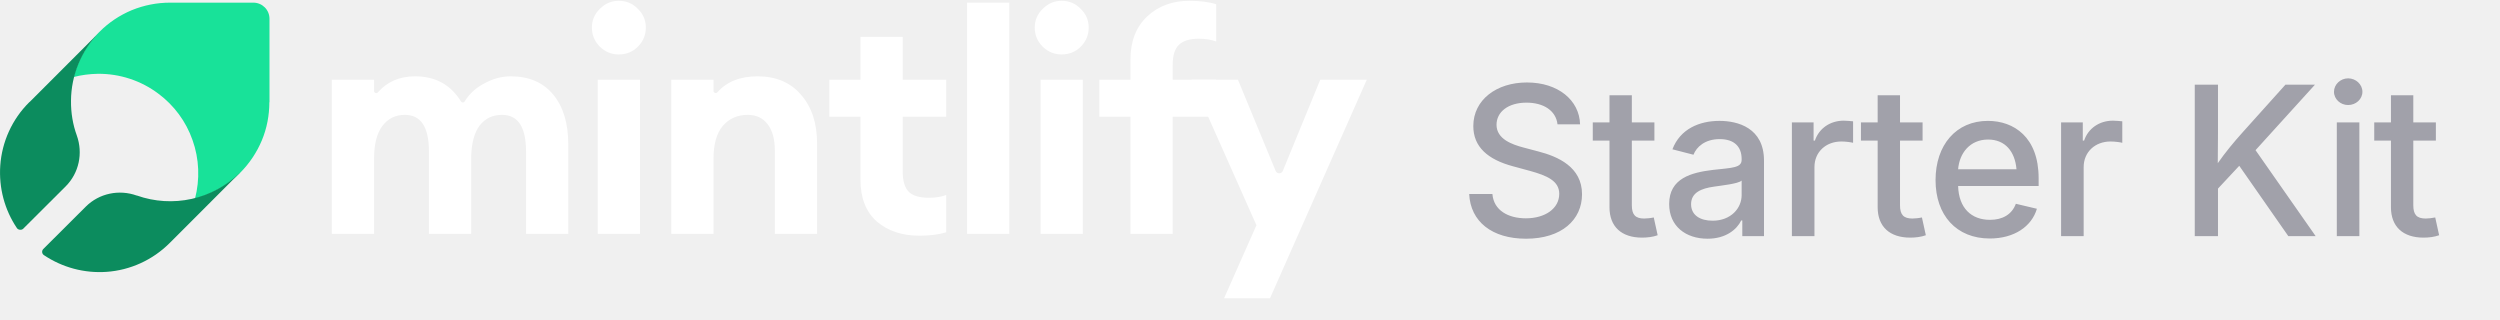
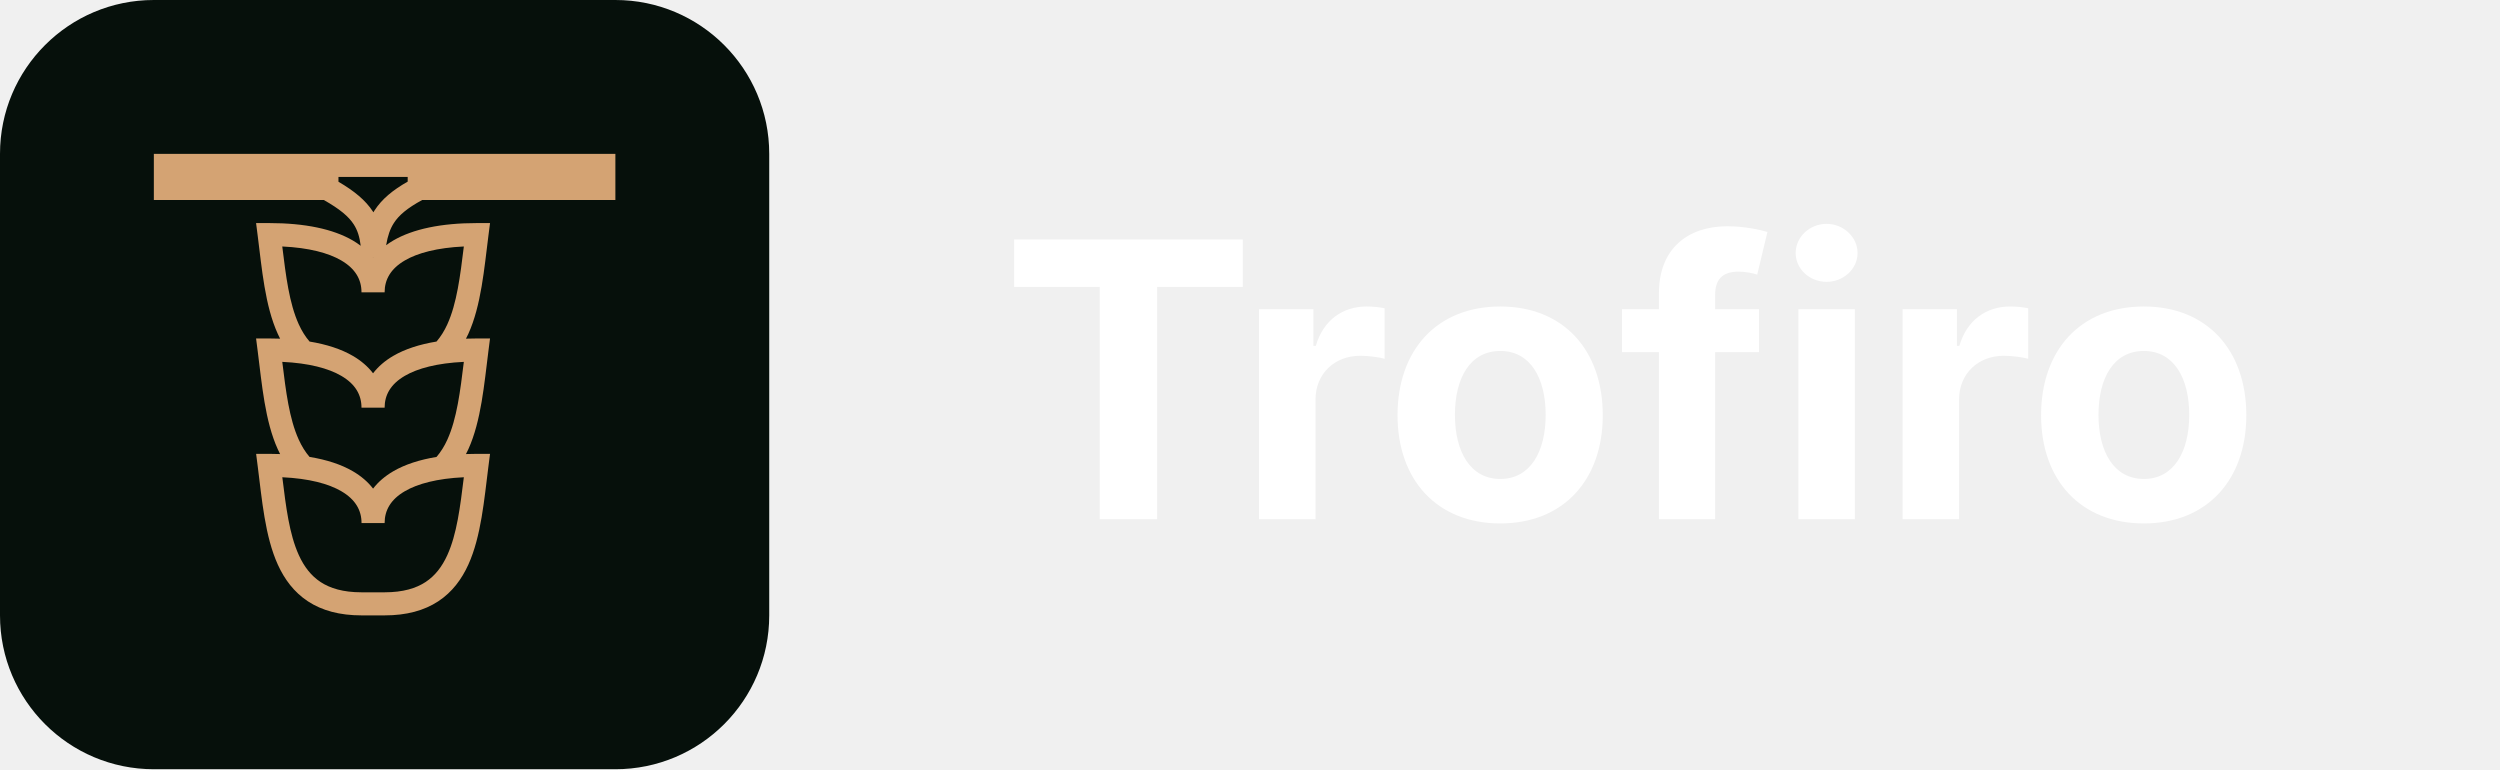
- <svg xmlns="http://www.w3.org/2000/svg" width="180" height="23" viewBox="0 0 180 23" fill="none">
-   <path d="M91.44 21.476H88.133L90.464 16.216L85.802 5.74H89.132L91.847 12.307C91.943 12.536 92.268 12.536 92.362 12.306L95.058 5.74H98.409L91.44 21.476Z" fill="white" />
-   <path d="M81.393 16.837V8.403H79.152V5.74H81.393V4.297C81.393 2.98 81.792 1.944 82.592 1.19C83.391 0.435 84.404 0.058 85.633 0.058C86.387 0.058 87.031 0.139 87.564 0.302V2.988C87.208 2.854 86.794 2.788 86.32 2.788C85.655 2.788 85.174 2.936 84.878 3.232C84.582 3.513 84.434 3.994 84.434 4.674V5.74H87.564V8.403H84.434V16.837H81.393Z" fill="white" />
-   <path d="M76.433 3.92C75.915 3.92 75.463 3.735 75.079 3.365C74.694 2.98 74.502 2.521 74.502 1.989C74.502 1.456 74.694 1.005 75.079 0.635C75.463 0.25 75.915 0.058 76.433 0.058C76.98 0.058 77.438 0.25 77.809 0.635C78.193 1.005 78.386 1.456 78.386 1.989C78.386 2.521 78.193 2.98 77.809 3.365C77.438 3.735 76.98 3.92 76.433 3.92ZM74.924 16.837V5.74H77.964V16.837H74.924Z" fill="white" />
-   <path d="M69.628 16.837V0.191H72.669V16.837H69.628Z" fill="white" />
-   <path d="M66.194 16.97C64.951 16.97 63.93 16.63 63.131 15.949C62.347 15.254 61.955 14.255 61.955 12.953V8.403H59.713V5.74H61.955V2.655H64.995V5.74H68.125V8.403H64.995V12.354C64.995 13.034 65.143 13.523 65.439 13.819C65.735 14.1 66.216 14.24 66.882 14.24C67.355 14.24 67.769 14.174 68.125 14.04V16.726C67.592 16.889 66.948 16.97 66.194 16.97Z" fill="white" />
-   <path d="M48.332 16.837V5.74H51.373V6.551C51.373 6.688 51.559 6.748 51.65 6.646C52.328 5.879 53.293 5.495 54.546 5.495C55.878 5.495 56.921 5.939 57.676 6.827C58.445 7.7 58.83 8.869 58.83 10.334V16.837H55.789V10.844C55.789 10.03 55.619 9.402 55.279 8.958C54.939 8.499 54.458 8.27 53.836 8.27C53.096 8.27 52.497 8.536 52.038 9.069C51.594 9.601 51.373 10.386 51.373 11.421V16.837H48.332Z" fill="white" />
-   <path d="M44.547 3.92C44.029 3.92 43.578 3.735 43.193 3.365C42.809 2.98 42.616 2.521 42.616 1.989C42.616 1.456 42.809 1.005 43.193 0.635C43.578 0.25 44.029 0.058 44.547 0.058C45.095 0.058 45.553 0.25 45.923 0.635C46.308 1.005 46.5 1.456 46.5 1.989C46.5 2.521 46.308 2.98 45.923 3.365C45.553 3.735 45.095 3.92 44.547 3.92ZM43.038 16.837V5.74H46.079V16.837H43.038Z" fill="white" />
-   <path d="M37.875 16.837V10.911C37.875 9.15 37.298 8.27 36.144 8.27C35.478 8.27 34.945 8.521 34.546 9.024C34.161 9.527 33.954 10.275 33.924 11.266V16.837H30.884V10.911C30.884 9.15 30.306 8.27 29.152 8.27C28.472 8.27 27.932 8.536 27.532 9.069C27.133 9.601 26.933 10.386 26.933 11.421V16.837H23.892V5.74H26.933V6.559C26.933 6.695 27.116 6.755 27.206 6.652C27.878 5.881 28.771 5.495 29.885 5.495C31.349 5.495 32.452 6.1 33.193 7.309C33.252 7.404 33.395 7.403 33.454 7.307C33.774 6.78 34.219 6.361 34.79 6.05C35.441 5.68 36.099 5.495 36.765 5.495C38.082 5.495 39.103 5.932 39.828 6.805C40.553 7.678 40.916 8.876 40.916 10.4V16.837H37.875Z" fill="white" />
-   <path d="M19.403 7.362V1.35C19.403 0.705 18.879 0.191 18.244 0.191H12.235C11.291 0.191 10.357 0.378 9.487 0.733C8.618 1.098 7.824 1.621 7.16 2.295L7.114 2.341C6.235 3.23 5.609 4.333 5.291 5.548C5.861 5.399 6.45 5.324 7.039 5.314C8.609 5.296 10.151 5.801 11.403 6.745C12.534 7.586 13.394 8.746 13.861 10.083C14.347 11.438 14.403 12.916 14.039 14.309C15.244 13.991 16.356 13.364 17.244 12.486L17.291 12.439C17.954 11.775 18.487 10.98 18.851 10.111C19.216 9.241 19.393 8.306 19.393 7.362H19.403Z" fill="#18E299" />
-   <path d="M5.112 7.26C5.121 5.416 5.857 3.646 7.151 2.324L2.151 7.326C2.133 7.344 2.114 7.354 2.095 7.372C0.876 8.583 0.14 10.204 0.019 11.918C-0.092 13.52 0.327 15.103 1.22 16.426C1.306 16.552 1.537 16.593 1.667 16.472L4.73 13.417C5.689 12.458 5.987 11.033 5.531 9.757C5.242 8.965 5.103 8.117 5.112 7.26Z" fill="#0C8C5E" />
-   <path d="M17.262 12.44C16.303 13.38 15.102 14.032 13.799 14.321C12.486 14.61 11.127 14.526 9.861 14.079C9.861 14.079 9.851 14.079 9.842 14.079C8.567 13.622 7.142 13.921 6.183 14.871L3.12 17.926C2.99 18.056 3.009 18.27 3.167 18.373C4.489 19.258 6.072 19.686 7.673 19.574C9.386 19.453 10.997 18.717 12.216 17.497L12.263 17.451L17.262 12.449V12.44Z" fill="#0C8C5E" />
-   <text x="105" y="17" font-family="Inter, ui-sans-serif, system-ui, -apple-system, sans-serif" font-size="15" font-weight="500" fill="#A1A1AA" letter-spacing="-0.01em">Starter Kit</text>
+ <svg xmlns="http://www.w3.org/2000/svg" width="130" height="40" viewBox="0 0 130 40" fill="none">
+   <rect width="40" height="40" rx="8" fill="#06100b" />
+   <g transform="translate(8 8) scale(1.2)">
+     <path fill-rule="evenodd" clip-rule="evenodd" d="M20 2H11.628C10.976 2.355 10.619 2.66 10.401 2.998C10.239 3.249 10.135 3.548 10.066 3.959C10.163 3.888 10.264 3.819 10.373 3.756C11.231 3.256 12.456 3 14 3H14.568L14.496 3.563C14.316 4.973 14.184 6.576 13.628 7.8C13.596 7.871 13.561 7.94 13.525 8.009C13.68 8.003 13.838 8 14 8H14.568L14.496 8.563C14.316 9.973 14.184 11.576 13.628 12.8C13.596 12.871 13.561 12.94 13.525 13.009C13.68 13.003 13.838 13 14 13H14.568L14.496 13.563C14.316 14.973 14.184 16.576 13.628 17.8C13.342 18.43 12.931 18.991 12.323 19.391C11.715 19.79 10.95 20 10 20H9C8.05 20 7.285 19.79 6.677 19.391C6.069 18.991 5.658 18.43 5.372 17.8C4.816 16.576 4.684 14.973 4.504 13.563L4.432 13H5C5.16 13 5.317 13.003 5.471 13.009C5.435 12.94 5.402 12.87 5.37 12.8C4.814 11.576 4.682 9.972 4.502 8.563L4.43 8H4.998C5.159 8 5.317 8.003 5.471 8.009C5.435 7.94 5.402 7.87 5.37 7.8C4.814 6.576 4.682 4.972 4.502 3.563L4.43 3H4.998C6.542 3 7.767 3.256 8.625 3.756C8.746 3.826 8.858 3.904 8.964 3.984C8.916 3.588 8.821 3.301 8.66 3.053C8.441 2.715 8.063 2.394 7.366 2H0V0H20V2ZM13.433 14.014C12.274 14.069 11.432 14.295 10.877 14.619C10.26 14.979 10 15.45 10 16H9C9 15.45 8.74 14.979 8.123 14.619C7.568 14.295 6.726 14.069 5.567 14.014C5.725 15.297 5.868 16.474 6.282 17.387C6.512 17.892 6.814 18.284 7.226 18.555C7.637 18.825 8.2 19 9 19H10C10.8 19 11.363 18.825 11.774 18.555C12.186 18.284 12.488 17.892 12.718 17.387C13.132 16.474 13.275 15.297 13.433 14.014ZM13.433 9.014C12.274 9.069 11.432 9.295 10.877 9.619C10.26 9.979 10 10.45 10 11H8.998C8.998 10.45 8.738 9.979 8.121 9.619C7.566 9.295 6.724 9.069 5.565 9.014C5.723 10.297 5.866 11.474 6.28 12.387C6.41 12.672 6.564 12.921 6.747 13.133C7.494 13.256 8.124 13.462 8.627 13.756C8.985 13.965 9.278 14.217 9.5 14.507C9.722 14.217 10.015 13.965 10.373 13.756C10.878 13.461 11.511 13.255 12.261 13.132C12.257 13.133 12.253 13.133 12.249 13.134C12.432 12.922 12.588 12.673 12.718 12.387C13.132 11.474 13.275 10.297 13.433 9.014ZM13.433 4.014C12.274 4.069 11.432 4.295 10.877 4.619C10.26 4.979 10 5.451 10 6H8.998C8.998 5.451 8.738 4.979 8.121 4.619C7.566 4.295 6.724 4.069 5.565 4.014C5.723 5.297 5.866 6.474 6.28 7.387C6.41 7.673 6.565 7.922 6.748 8.134C7.493 8.257 8.122 8.463 8.625 8.756C8.984 8.965 9.277 9.219 9.499 9.509C9.722 9.219 10.014 8.965 10.373 8.756C10.878 8.461 11.511 8.255 12.261 8.132C12.257 8.132 12.253 8.133 12.249 8.134C12.432 7.922 12.588 7.673 12.718 7.387C13.132 6.474 13.275 5.297 13.433 4.014ZM9.499 4.509C9.501 4.506 9.504 4.503 9.506 4.5H9.491C9.494 4.503 9.497 4.506 9.499 4.509ZM8 1.209C8.679 1.607 9.173 2.007 9.499 2.509C9.504 2.517 9.508 2.526 9.514 2.534C9.529 2.508 9.544 2.482 9.561 2.456C9.883 1.956 10.355 1.571 11 1.203V1H8V1.209Z" fill="#D4A373" />
+   </g>
+   <text x="52" y="27" font-family="Inter, ui-sans-serif, system-ui, -apple-system, sans-serif" font-size="20" font-weight="700" fill="#ffffff">Trofiro</text>
</svg>
